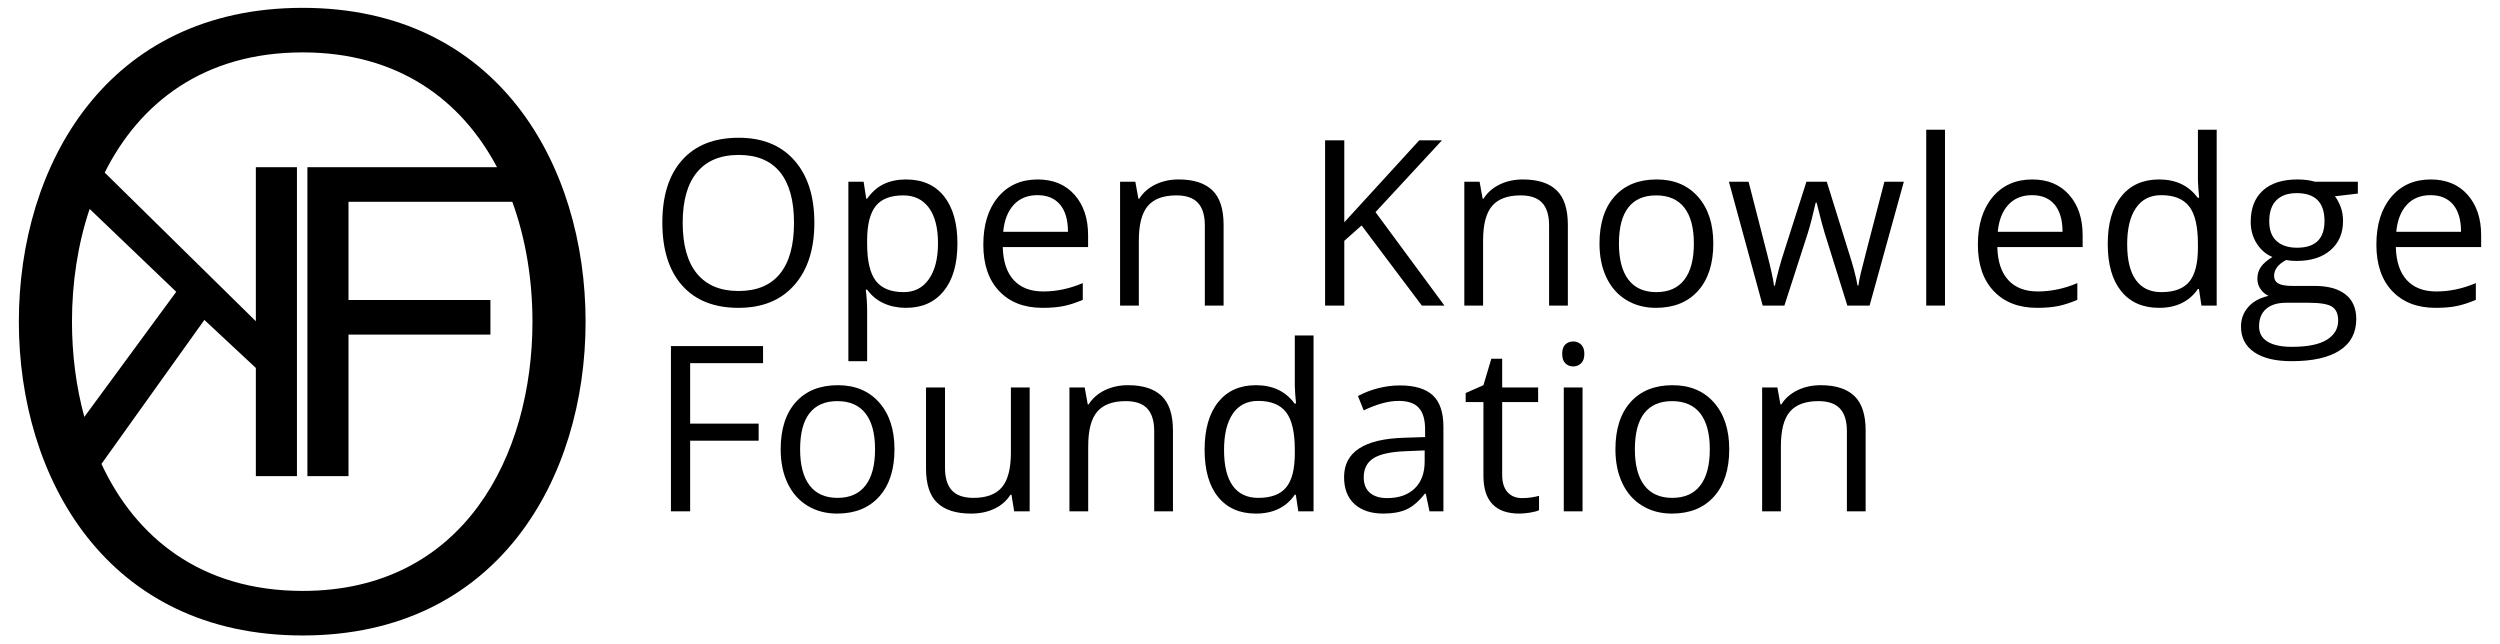
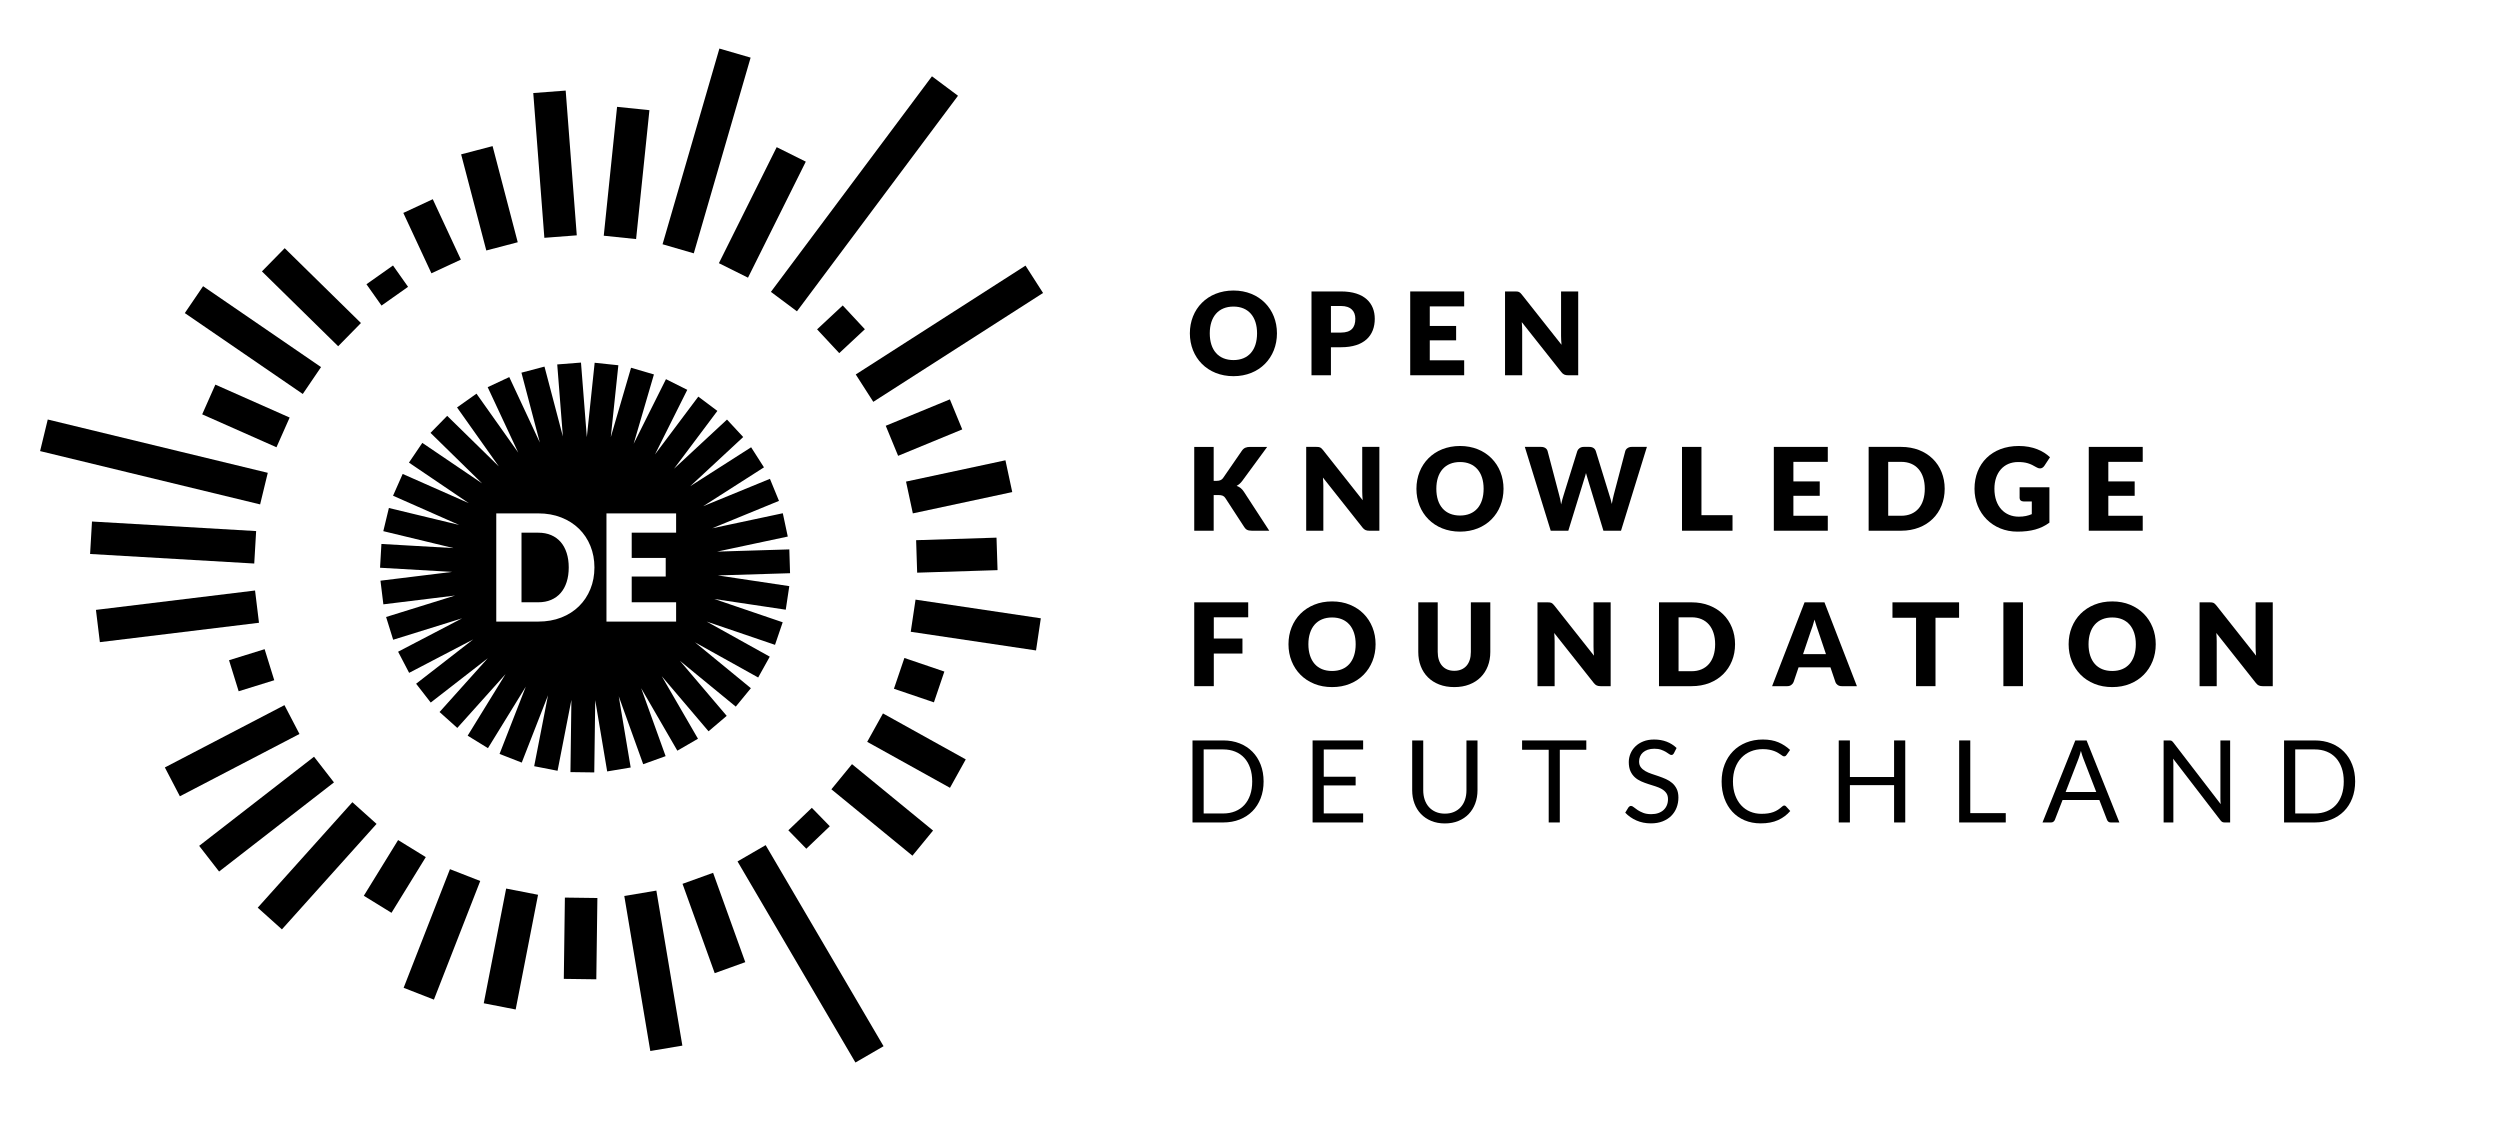
- <svg xmlns="http://www.w3.org/2000/svg" version="1.1" id="Layer_1" x="0px" y="0px" width="796.656px" height="205px" viewBox="0 0 796.656 205" enable-background="new 0 0 796.656 205" xml:space="preserve">
+ <svg xmlns="http://www.w3.org/2000/svg" version="1.1" id="Layer_1" x="0px" y="0px" width="1616.012px" height="732px" viewBox="0 0 1616.012 732" enable-background="new 0 0 1616.012 732" xml:space="preserve">
  <g>
-     <path d="M217.548,70.979c0,7.131,1.518,12.539,4.555,16.225s7.449,5.527,13.235,5.527c5.835,0,10.24-1.836,13.217-5.51   c2.977-3.673,4.466-9.087,4.466-16.242c0-7.082-1.483-12.455-4.448-16.117c-2.965-3.66-7.353-5.491-13.162-5.491   c-5.835,0-10.271,1.843-13.309,5.528S217.548,63.944,217.548,70.979L217.548,70.979z M259.504,70.979   c0,8.428-2.131,15.054-6.393,19.88c-4.261,4.827-10.186,7.239-17.773,7.239c-7.756,0-13.739-2.371-17.952-7.113   c-4.215-4.741-6.322-11.435-6.322-20.078c0-8.571,2.112-15.217,6.338-19.934c4.227-4.718,10.229-7.077,18.009-7.077   c7.562,0,13.469,2.4,17.718,7.203C257.38,55.901,259.504,62.527,259.504,70.979L259.504,70.979z" />
-     <path d="M287.848,62.263c-4.034,0-6.952,1.116-8.751,3.35c-1.802,2.232-2.726,5.786-2.774,10.66v1.333   c0,5.546,0.925,9.515,2.774,11.902c1.848,2.39,4.813,3.583,8.895,3.583c3.409,0,6.081-1.38,8.014-4.142   c1.933-2.76,2.899-6.565,2.899-11.416c0-4.922-0.966-8.698-2.899-11.326C294.072,63.578,291.353,62.263,287.848,62.263   L287.848,62.263z M288.713,98.098c-2.57,0-4.917-0.475-7.041-1.422c-2.126-0.949-3.909-2.407-5.35-4.376h-0.432   c0.289,2.304,0.432,4.49,0.432,6.555v16.241h-5.978v-57.19h4.861l0.828,5.402h0.288c1.537-2.161,3.326-3.721,5.367-4.682   c2.04-0.96,4.382-1.44,7.023-1.44c5.234,0,9.273,1.788,12.117,5.365c2.846,3.578,4.268,8.596,4.268,15.055   c0,6.482-1.445,11.519-4.339,15.108C297.866,96.303,293.85,98.098,288.713,98.098L288.713,98.098z" />
-     <path d="M330.597,62.19c-3.168,0-5.696,1.033-7.58,3.099c-1.886,2.064-2.996,4.921-3.332,8.571h20.637   c0-3.77-0.841-6.657-2.521-8.662C336.121,63.193,333.72,62.19,330.597,62.19L330.597,62.19z M332.219,98.098   c-5.835,0-10.438-1.776-13.811-5.33c-3.374-3.554-5.061-8.487-5.061-14.802c0-6.363,1.567-11.417,4.7-15.163   c3.134-3.744,7.341-5.617,12.624-5.617c4.946,0,8.859,1.626,11.741,4.88c2.88,3.253,4.322,7.544,4.322,12.875v3.781h-27.192   c0.121,4.634,1.291,8.152,3.512,10.553s5.349,3.602,9.382,3.602c4.25,0,8.451-0.889,12.605-2.665v5.329   c-2.113,0.913-4.112,1.567-5.997,1.964C337.159,97.899,334.884,98.098,332.219,98.098L332.219,98.098z" />
-     <path d="M383.935,97.377V71.843c0-3.217-0.732-5.618-2.198-7.203c-1.464-1.584-3.757-2.377-6.878-2.377   c-4.13,0-7.155,1.116-9.076,3.35c-1.92,2.232-2.88,5.919-2.88,11.057v20.708h-5.978V57.905h4.861l0.972,5.402h0.289   c1.226-1.945,2.94-3.452,5.15-4.52c2.208-1.068,4.669-1.603,7.383-1.603c4.754,0,8.33,1.146,10.731,3.438   c2.401,2.293,3.603,5.961,3.603,11.003v25.75H383.935L383.935,97.377z" />
-     <polygon points="460.286,97.377 453.083,97.377 433.888,71.843 428.377,76.74 428.377,97.377 422.255,97.377 422.255,44.724    428.377,44.724 428.377,70.835 452.255,44.724 459.494,44.724 438.319,67.593 460.286,97.377  " />
-     <path d="M493.636,97.377V71.843c0-3.217-0.732-5.618-2.198-7.203c-1.464-1.584-3.757-2.377-6.877-2.377   c-4.131,0-7.156,1.116-9.076,3.35c-1.922,2.232-2.881,5.919-2.881,11.057v20.708h-5.979V57.905h4.863l0.972,5.402h0.289   c1.226-1.945,2.94-3.452,5.15-4.52c2.208-1.068,4.67-1.603,7.384-1.603c4.753,0,8.329,1.146,10.73,3.438   c2.401,2.293,3.603,5.961,3.603,11.003v25.75H493.636L493.636,97.377z" />
-     <path d="M515.893,77.605c0,5.041,1.008,8.884,3.027,11.524c2.016,2.642,4.981,3.961,8.895,3.961c3.913,0,6.884-1.313,8.914-3.943   c2.029-2.629,3.043-6.477,3.043-11.542c0-5.019-1.015-8.829-3.043-11.435c-2.029-2.605-5.024-3.908-8.986-3.908   c-3.915,0-6.866,1.284-8.859,3.854C516.89,68.687,515.893,72.516,515.893,77.605L515.893,77.605z M545.964,77.605   c0,6.435-1.619,11.458-4.861,15.071c-3.241,3.614-7.719,5.421-13.433,5.421c-3.531,0-6.661-0.828-9.399-2.485   c-2.738-1.656-4.853-4.033-6.34-7.131c-1.488-3.097-2.232-6.722-2.232-10.876c0-6.435,1.609-11.447,4.827-15.036   c3.217-3.59,7.682-5.384,13.396-5.384c5.522,0,9.909,1.836,13.164,5.51C544.339,66.369,545.964,71.339,545.964,77.605   L545.964,77.605z" />
-     <path d="M588.68,97.377l-7.24-23.157c-0.454-1.416-1.308-4.634-2.557-9.652h-0.286c-0.961,4.202-1.803,7.443-2.522,9.725   l-7.454,23.085h-6.916l-10.769-39.472h6.266c2.547,9.916,4.483,17.468,5.819,22.653c1.331,5.187,2.093,8.68,2.283,10.48h0.29   c0.263-1.369,0.69-3.139,1.277-5.312c0.59-2.173,1.101-3.895,1.533-5.168l7.238-22.653h6.483l7.058,22.653   c1.346,4.129,2.257,7.599,2.736,10.408h0.289c0.095-0.864,0.354-2.196,0.773-3.998c0.42-1.801,2.923-11.489,7.51-29.063h6.193   l-10.913,39.472H588.68L588.68,97.377z" />
-     <polygon points="619.795,97.377 613.817,97.377 613.817,41.339 619.795,41.339 619.795,97.377  " />
-     <path d="M647.527,62.19c-3.168,0-5.696,1.033-7.582,3.099c-1.885,2.064-2.994,4.921-3.331,8.571h20.637   c0-3.77-0.839-6.657-2.521-8.662C653.049,63.193,650.647,62.19,647.527,62.19L647.527,62.19z M649.148,98.098   c-5.834,0-10.439-1.776-13.812-5.33c-3.374-3.554-5.062-8.487-5.062-14.802c0-6.363,1.566-11.417,4.7-15.163   c3.134-3.744,7.341-5.617,12.624-5.617c4.946,0,8.859,1.626,11.74,4.88c2.881,3.253,4.321,7.544,4.321,12.875v3.781h-27.19   c0.12,4.634,1.289,8.152,3.511,10.553c2.22,2.4,5.35,3.602,9.384,3.602c4.248,0,8.45-0.889,12.603-2.665v5.329   c-2.11,0.913-4.109,1.567-5.995,1.964C654.087,97.899,651.812,98.098,649.148,98.098L649.148,98.098z" />
-     <path d="M688.763,93.091c4.083,0,7.043-1.109,8.878-3.33c1.837-2.221,2.755-5.804,2.755-10.75V77.75   c0-5.595-0.93-9.586-2.791-11.976c-1.86-2.39-4.831-3.584-8.913-3.584c-3.504,0-6.189,1.363-8.051,4.089   c-1.859,2.725-2.791,6.572-2.791,11.542c0,5.042,0.925,8.848,2.775,11.417C682.474,91.808,685.188,93.091,688.763,93.091   L688.763,93.091z M700.721,92.083h-0.325c-2.76,4.01-6.892,6.015-12.387,6.015c-5.165,0-9.179-1.765-12.049-5.294   c-2.868-3.529-4.304-8.547-4.304-15.054c0-6.508,1.44-11.562,4.321-15.162c2.883-3.603,6.893-5.402,12.031-5.402   c5.354,0,9.457,1.944,12.316,5.833h0.468l-0.252-2.845l-0.146-2.773V41.339h5.98v56.038h-4.862L700.721,92.083L700.721,92.083z" />
-     <path d="M723.122,70.546c0,2.762,0.779,4.851,2.34,6.268s3.733,2.124,6.519,2.124c5.834,0,8.752-2.832,8.752-8.5   c0-5.93-2.952-8.895-8.859-8.895c-2.811,0-4.971,0.756-6.481,2.269C723.878,65.324,723.122,67.569,723.122,70.546L723.122,70.546z    M719.88,104.004c0,2.136,0.901,3.757,2.701,4.862c1.8,1.103,4.382,1.655,7.742,1.655c5.019,0,8.735-0.751,11.147-2.251   c2.414-1.501,3.619-3.534,3.619-6.103c0-2.138-0.661-3.621-1.98-4.449c-1.32-0.828-3.806-1.242-7.455-1.242h-7.166   c-2.714,0-4.827,0.648-6.34,1.945C720.637,99.719,719.88,101.579,719.88,104.004L719.88,104.004z M751.357,57.905v3.781   l-7.312,0.864c0.675,0.841,1.274,1.939,1.803,3.296s0.791,2.887,0.791,4.591c0,3.866-1.319,6.952-3.961,9.256   c-2.642,2.306-6.266,3.458-10.876,3.458c-1.178,0-2.281-0.096-3.313-0.288c-2.547,1.346-3.818,3.037-3.818,5.078   c0,1.081,0.443,1.879,1.334,2.396c0.886,0.517,2.412,0.774,4.573,0.774h6.986c4.273,0,7.557,0.899,9.851,2.701   c2.292,1.8,3.439,4.417,3.439,7.852c0,4.367-1.753,7.699-5.259,9.992s-8.619,3.439-15.343,3.439c-5.162,0-9.142-0.961-11.938-2.881   c-2.796-1.922-4.195-4.635-4.195-8.139c0-2.401,0.768-4.479,2.305-6.23c1.536-1.753,3.697-2.941,6.483-3.565   c-1.011-0.456-1.854-1.165-2.541-2.125c-0.683-0.961-1.024-2.076-1.024-3.35c0-1.44,0.382-2.701,1.151-3.781   c0.769-1.08,1.982-2.125,3.639-3.134c-2.042-0.84-3.705-2.269-4.989-4.285c-1.284-2.018-1.927-4.321-1.927-6.915   c0-4.321,1.298-7.653,3.89-9.994c2.594-2.341,6.267-3.511,11.021-3.511c2.065,0,3.926,0.239,5.583,0.72H751.357L751.357,57.905z" />
-     <path d="M774.514,62.19c-3.167,0-5.695,1.033-7.581,3.099c-1.884,2.064-2.994,4.921-3.33,8.571h20.638   c0-3.77-0.842-6.657-2.521-8.662C780.037,63.193,777.636,62.19,774.514,62.19L774.514,62.19z M776.137,98.098   c-5.834,0-10.439-1.776-13.812-5.33s-5.062-8.487-5.062-14.802c0-6.363,1.567-11.417,4.7-15.163   c3.134-3.744,7.342-5.617,12.625-5.617c4.945,0,8.858,1.626,11.741,4.88c2.88,3.253,4.32,7.544,4.32,12.875v3.781h-27.19   c0.12,4.634,1.29,8.152,3.511,10.553c2.22,2.4,5.351,3.602,9.384,3.602c4.248,0,8.449-0.889,12.603-2.665v5.329   c-2.11,0.913-4.11,1.567-5.996,1.964C781.075,97.899,778.801,98.098,776.137,98.098L776.137,98.098z" />
-     <polygon points="219.924,162.938 213.802,162.938 213.802,110.285 243.155,110.285 243.155,115.724 219.924,115.724    219.924,134.991 241.75,134.991 241.75,140.43 219.924,140.43 219.924,162.938  " />
-     <path d="M254.966,143.167c0,5.042,1.009,8.884,3.026,11.526c2.016,2.64,4.981,3.96,8.896,3.96c3.912,0,6.884-1.314,8.913-3.944   c2.029-2.627,3.045-6.477,3.045-11.542c0-5.019-1.016-8.829-3.045-11.435c-2.028-2.605-5.023-3.907-8.985-3.907   c-3.914,0-6.867,1.284-8.86,3.854C255.962,134.248,254.966,138.077,254.966,143.167L254.966,143.167z M285.038,143.167   c0,6.436-1.621,11.459-4.861,15.071c-3.242,3.614-7.72,5.422-13.434,5.422c-3.529,0-6.662-0.828-9.399-2.486   c-2.738-1.656-4.851-4.033-6.339-7.131c-1.489-3.097-2.232-6.722-2.232-10.876c0-6.435,1.609-11.446,4.826-15.036   s7.683-5.383,13.398-5.383c5.521,0,9.909,1.835,13.163,5.509C283.412,131.932,285.038,136.9,285.038,143.167L285.038,143.167z" />
-     <path d="M301.137,123.467v25.606c0,3.218,0.732,5.62,2.198,7.203c1.464,1.585,3.757,2.377,6.878,2.377   c4.129,0,7.15-1.128,9.059-3.385c1.908-2.258,2.863-5.943,2.863-11.058v-20.744h5.979v39.472h-4.934l-0.865-5.294h-0.323   c-1.226,1.944-2.924,3.434-5.097,4.466c-2.173,1.032-4.652,1.55-7.437,1.55c-4.802,0-8.397-1.142-10.787-3.422   s-3.584-5.931-3.584-10.948v-25.823H301.137L301.137,123.467z" />
-     <path d="M367.802,162.938v-25.534c0-3.217-0.733-5.617-2.198-7.203c-1.465-1.584-3.758-2.376-6.878-2.376   c-4.13,0-7.155,1.115-9.076,3.349c-1.921,2.232-2.881,5.919-2.881,11.057v20.708h-5.979v-39.472h4.862l0.973,5.402h0.288   c1.224-1.944,2.94-3.452,5.149-4.52c2.208-1.068,4.67-1.602,7.384-1.602c4.752,0,8.33,1.146,10.731,3.438   c2.401,2.292,3.602,5.961,3.602,11.002v25.75H367.802L367.802,162.938z" />
-     <path d="M400.97,158.653c4.081,0,7.041-1.11,8.877-3.331c1.839-2.221,2.757-5.804,2.757-10.75v-1.261   c0-5.595-0.931-9.586-2.791-11.976c-1.861-2.389-4.833-3.583-8.916-3.583c-3.505,0-6.189,1.362-8.049,4.089   c-1.861,2.724-2.791,6.572-2.791,11.541c0,5.043,0.924,8.848,2.773,11.417C394.679,157.369,397.392,158.653,400.97,158.653   L400.97,158.653z M412.927,157.645h-0.323c-2.763,4.011-6.893,6.016-12.391,6.016c-5.162,0-9.177-1.766-12.046-5.295   c-2.87-3.529-4.304-8.546-4.304-15.054c0-6.506,1.44-11.562,4.321-15.162c2.882-3.603,6.891-5.401,12.028-5.401   c5.354,0,9.46,1.943,12.318,5.834H413l-0.254-2.847l-0.142-2.772V106.9h5.977v56.038h-4.861L412.927,157.645L412.927,157.645z" />
-     <path d="M442.028,158.725c3.72,0,6.645-1.02,8.768-3.061c2.125-2.04,3.189-4.898,3.189-8.571v-3.565l-5.98,0.252   c-4.753,0.168-8.181,0.907-10.281,2.215c-2.102,1.309-3.152,3.345-3.152,6.104c0,2.162,0.655,3.806,1.963,4.935   C437.844,158.161,439.674,158.725,442.028,158.725L442.028,158.725z M455.532,162.938l-1.188-5.618h-0.289   c-1.969,2.474-3.931,4.147-5.887,5.023c-1.959,0.877-4.401,1.316-7.33,1.316c-3.913,0-6.982-1.009-9.202-3.026   c-2.222-2.017-3.331-4.885-3.331-8.607c0-7.971,6.373-12.148,19.123-12.533l6.699-0.216v-2.448c0-3.099-0.665-5.385-2-6.861   c-1.333-1.476-3.463-2.215-6.393-2.215c-3.291,0-7.011,1.008-11.165,3.024l-1.837-4.573c1.944-1.056,4.076-1.886,6.394-2.485   c2.315-0.6,4.64-0.9,6.967-0.9c4.707,0,8.196,1.045,10.465,3.134s3.403,5.438,3.403,10.047v26.939H455.532L455.532,162.938z" />
-     <path d="M485.029,158.725c1.056,0,2.077-0.077,3.061-0.233c0.984-0.155,1.766-0.317,2.34-0.486v4.574   c-0.649,0.312-1.602,0.57-2.862,0.775c-1.261,0.202-2.396,0.306-3.405,0.306c-7.633,0-11.45-4.022-11.45-12.066v-23.481h-5.655   v-2.881l5.655-2.483l2.52-8.429h3.457v9.147h11.453v4.646h-11.453v23.23c0,2.376,0.563,4.202,1.693,5.474   C481.511,158.091,483.061,158.725,485.029,158.725L485.029,158.725z" />
-     <path d="M504.298,162.938h-5.98v-39.472h5.98V162.938L504.298,162.938z M497.814,112.771c0-1.368,0.336-2.371,1.008-3.008   c0.672-0.635,1.514-0.954,2.521-0.954c0.961,0,1.789,0.325,2.485,0.973c0.696,0.649,1.044,1.646,1.044,2.989   c0,1.345-0.349,2.348-1.044,3.008c-0.696,0.661-1.524,0.99-2.485,0.99c-1.008,0-1.849-0.329-2.521-0.99   C498.15,115.118,497.814,114.115,497.814,112.771L497.814,112.771z" />
-     <path d="M520.972,143.167c0,5.042,1.01,8.884,3.024,11.526c2.019,2.64,4.983,3.96,8.898,3.96c3.913,0,6.883-1.314,8.912-3.944   c2.028-2.627,3.044-6.477,3.044-11.542c0-5.019-1.016-8.829-3.044-11.435c-2.029-2.605-5.025-3.907-8.987-3.907   c-3.913,0-6.867,1.284-8.858,3.854C521.969,134.248,520.972,138.077,520.972,143.167L520.972,143.167z M551.045,143.167   c0,6.436-1.623,11.459-4.863,15.071c-3.242,3.614-7.719,5.422-13.434,5.422c-3.529,0-6.663-0.828-9.401-2.486   c-2.736-1.656-4.848-4.033-6.337-7.131c-1.487-3.097-2.233-6.722-2.233-10.876c0-6.435,1.608-11.446,4.825-15.036   c3.217-3.59,7.684-5.383,13.399-5.383c5.521,0,9.91,1.835,13.164,5.509C549.416,131.932,551.045,136.9,551.045,143.167   L551.045,143.167z" />
-     <path d="M588.534,162.938v-25.534c0-3.217-0.731-5.617-2.196-7.203c-1.465-1.584-3.758-2.376-6.879-2.376   c-4.129,0-7.155,1.115-9.077,3.349c-1.919,2.232-2.88,5.919-2.88,11.057v20.708h-5.978v-39.472h4.86l0.975,5.402h0.287   c1.224-1.944,2.94-3.452,5.148-4.52c2.21-1.068,4.671-1.602,7.384-1.602c4.753,0,8.332,1.146,10.733,3.438   c2.401,2.292,3.6,5.961,3.6,11.002v25.75H588.534L588.534,162.938z" />
-     <path d="M96.442,188.303c-32.53,0-53.24-17.133-64.117-40.466l32.798-45.889l16.406,15.304v34.468h13.098v-98.44H81.529v49.083   L33.366,54.998C44.5,32.776,64.925,16.696,96.442,16.696c30.536,0,50.645,15.256,61.935,36.583H97.958v98.44h13.097v-45.085h45.223   V95.605h-45.223V64.31h51.565l0.635,0.001c4.352,11.937,6.42,25.087,6.42,38.188C169.676,145.128,147.816,188.303,96.442,188.303   L96.442,188.303z M22.935,102.499c0-12.275,1.816-24.594,5.631-35.914l27.593,26.401l-29.288,39.861   C24.213,123.107,22.935,112.788,22.935,102.499L22.935,102.499z M96.442,2.499c-62.472,0-90.436,50.225-90.436,100   c0,49.773,27.964,100.001,90.436,100.001c62.284,0,90.163-50.228,90.163-100.001C186.604,52.724,158.726,2.499,96.442,2.499   L96.442,2.499z" />
+     <path d="M797.322,243.165c-16.883,0-28.188-12.048-28.188-27.703c0-15.655,11.306-27.666,28.188-27.666   c16.844,0,28.11,12.085,28.11,27.666C825.434,231.117,814.166,243.165,797.322,243.165z M797.322,198.17   c-9.67,0-15.322,6.544-15.322,17.291c0,10.858,5.652,17.291,15.322,17.291c9.594,0,15.246-6.433,15.246-17.291   C812.568,204.714,806.916,198.17,797.322,198.17z" />
+     <path d="M860.322,224.46v18.109h-12.568v-54.18h19.113c15.246,0,21.791,7.697,21.791,17.7c0,10.821-6.805,18.37-21.791,18.37   L860.322,224.46L860.322,224.46z M860.322,214.978h6.545c6.545,0,9.223-3.272,9.223-8.888c0-4.945-2.899-8.292-9.223-8.292h-6.545   V214.978z" />
+     <path d="M946.451,188.39v9.668h-22.238v12.643h17.031v9.297h-17.031v12.903h22.238v9.668H911.57v-54.18L946.451,188.39   L946.451,188.39z" />
+     <path d="M983.643,190.324l25.732,32.538c-0.185-2.083-0.297-4.054-0.297-5.802v-28.67h11.082v54.18h-6.545   c-1.935,0-3.162-0.483-4.39-2.082L983.68,208.21c0.148,1.896,0.263,3.719,0.263,5.317v29.042H972.86v-54.18h6.619   C981.635,188.39,982.268,188.651,983.643,190.324z" />
+   </g>
+   <g>
+     <path d="M784.529,310.818h2.008c1.859,0,3.199-0.595,4.016-1.747l12.197-17.701c1.34-1.934,2.938-2.491,5.43-2.491h10.933   l-16.062,21.902c-1.153,1.6-2.381,2.566-3.682,3.272c1.896,0.707,3.42,1.822,4.723,3.867l16.361,25.138h-11.23   c-2.862,0-3.903-0.818-4.907-2.306L792.041,321.9c-0.893-1.376-2.119-1.896-4.463-1.896h-3.049v23.055h-12.568v-54.18h12.568   V310.818z" />
+     <path d="M855.115,290.812l25.731,32.538c-0.186-2.083-0.297-4.054-0.297-5.802v-28.67h11.082v54.18h-6.545   c-1.934,0-3.162-0.483-4.389-2.082l-25.547-32.277c0.147,1.897,0.262,3.719,0.262,5.317v29.042h-11.082v-54.18h6.619   C853.107,288.878,853.74,289.139,855.115,290.812z" />
+     <path d="M943.775,343.653c-16.884,0-28.188-12.048-28.188-27.703c0-15.655,11.305-27.666,28.188-27.666   c16.846,0,28.112,12.085,28.112,27.666C971.889,331.605,960.621,343.653,943.775,343.653z M943.775,298.659   c-9.668,0-15.32,6.544-15.32,17.291c0,10.858,5.652,17.291,15.32,17.291c9.594,0,15.246-6.433,15.246-17.291   C959.021,305.203,953.369,298.659,943.775,298.659z" />
+     <path d="M985.654,288.878h10.56c2.193,0,3.719,1.078,4.164,2.715l7.438,28.261c0.481,1.822,1.041,3.942,1.301,6.21   c0.483-2.343,1.115-4.388,1.674-6.21l8.775-28.261c0.446-1.376,2.008-2.715,4.092-2.715h3.717c2.195,0,3.607,1.041,4.166,2.715   l8.701,28.261c0.559,1.748,1.188,3.682,1.637,5.913c0.408-2.194,0.818-4.165,1.264-5.913l7.438-28.261   c0.408-1.45,2.008-2.715,4.09-2.715h9.894l-16.734,54.18h-11.379l-10.189-33.579c-0.334-1.041-0.742-2.305-1.078-3.681   c-0.334,1.376-0.744,2.64-1.078,3.681l-10.338,33.579h-11.379L985.654,288.878z" />
+     <path d="M1099.826,333.018h20.08v10.04h-32.65v-54.18h12.57V333.018L1099.826,333.018z" />
+     <path d="M1181.492,288.878v9.668h-22.236v12.644h17.031v9.297h-17.031v12.903h22.236v9.668h-34.881v-54.18H1181.492   L1181.492,288.878z" />
+     <path d="M1228.947,343.058H1207.9v-54.18h21.047c16.846,0,28.113,11.49,28.113,27.071   C1257.061,331.605,1245.793,343.058,1228.947,343.058z M1228.947,298.546h-8.404v34.844h8.404c9.594,0,15.246-6.619,15.246-17.44   C1244.193,305.203,1238.541,298.546,1228.947,298.546z" />
+     <path d="M1313.367,332.349v-8.219h-5.355c-1.598,0-2.526-0.93-2.526-2.23v-6.917h19.262v22.869   c-5.541,4.054-11.898,5.801-20.75,5.801c-15.84,0-27.666-11.825-27.666-27.703c0-16.176,11.156-27.666,28.633-27.666   c9.074,0,15.806,3.123,20.154,7.288l-3.644,5.541c-0.707,1.041-1.674,1.673-2.825,1.673c-0.744,0-1.525-0.26-2.308-0.743   c-3.979-2.38-6.768-3.384-11.824-3.384c-9.37,0-15.319,6.916-15.319,17.291c0,11.453,6.692,18.035,15.766,18.035   C1308.422,333.985,1310.988,333.353,1313.367,332.349z" />
+     <path d="M1385.068,288.878v9.668h-22.236v12.644h17.031v9.297h-17.031v12.903h22.236v9.668h-34.881v-54.18H1385.068   L1385.068,288.878z" />
+   </g>
+   <path d="M806.846,389.355v9.67h-22.239v13.724h18.521v9.706h-18.521v21.087h-12.646v-54.187H806.846L806.846,389.355z" />
+   <path d="M889.184,416.432c0,3.916-0.676,7.562-2.026,10.934c-1.353,3.372-3.254,6.304-5.707,8.796  c-2.455,2.491-5.412,4.442-8.871,5.856c-3.459,1.413-7.295,2.119-11.51,2.119s-8.06-0.706-11.529-2.119  c-3.471-1.414-6.44-3.365-8.906-5.856c-2.469-2.492-4.377-5.424-5.728-8.796c-1.353-3.371-2.025-7.018-2.025-10.934  c0-3.918,0.674-7.562,2.025-10.936c1.352-3.371,3.26-6.297,5.728-8.775c2.468-2.479,5.437-4.427,8.906-5.84  c3.471-1.413,7.314-2.119,11.529-2.119s8.051,0.713,11.51,2.139s6.416,3.379,8.871,5.856c2.453,2.479,4.355,5.405,5.707,8.776  C888.508,408.906,889.184,412.538,889.184,416.432z M876.316,416.432c0-2.679-0.349-5.09-1.041-7.233  c-0.695-2.146-1.693-3.962-2.994-5.448c-1.304-1.488-2.896-2.628-4.779-3.422c-1.885-0.793-4.029-1.189-6.434-1.189  c-2.431,0-4.595,0.397-6.49,1.189c-1.896,0.794-3.496,1.934-4.797,3.422c-1.304,1.486-2.302,3.305-2.994,5.448  c-0.695,2.145-1.041,4.556-1.041,7.233c0,2.701,0.346,5.125,1.041,7.271c0.692,2.145,1.69,3.961,2.994,5.448  c1.301,1.486,2.899,2.622,4.797,3.402c1.896,0.78,4.061,1.171,6.49,1.171c2.403,0,4.549-0.391,6.434-1.171s3.476-1.916,4.779-3.402  c1.301-1.487,2.299-3.305,2.994-5.448C875.969,421.557,876.316,419.133,876.316,416.432z" />
+   <path d="M940.059,433.612c1.686,0,3.193-0.279,4.52-0.837c1.326-0.559,2.447-1.357,3.365-2.398c0.918-1.042,1.616-2.312,2.102-3.812  c0.482-1.5,0.725-3.204,0.725-5.113v-32.097h12.57v32.097c0,3.322-0.539,6.372-1.617,9.147c-1.078,2.777-2.623,5.17-4.631,7.179  s-4.451,3.569-7.326,4.687c-2.877,1.115-6.11,1.673-9.707,1.673c-3.618,0-6.866-0.558-9.743-1.673  c-2.875-1.116-5.316-2.678-7.326-4.687c-2.008-2.009-3.545-4.4-4.611-7.179c-1.067-2.775-1.6-5.825-1.6-9.147v-32.097h12.569v32.06  c0,1.909,0.242,3.613,0.728,5.113c0.481,1.501,1.184,2.776,2.102,3.831c0.916,1.054,2.039,1.858,3.365,2.417  C936.867,433.333,938.373,433.612,940.059,433.612z" />
+   <path d="M1001.832,389.432c0.373,0.049,0.707,0.143,1.004,0.277c0.299,0.137,0.582,0.329,0.856,0.577  c0.272,0.248,0.582,0.582,0.93,1.004l25.736,32.541c-0.101-1.041-0.175-2.051-0.224-3.031c-0.051-0.979-0.076-1.901-0.076-2.771  v-28.674h11.084v54.186h-6.545c-0.969,0-1.785-0.148-2.455-0.446s-1.313-0.843-1.934-1.637l-25.551-32.28  c0.074,0.942,0.137,1.865,0.186,2.77c0.051,0.906,0.076,1.755,0.076,2.548v29.046h-11.084v-54.186h6.621  C1001.002,389.355,1001.461,389.381,1001.832,389.432z" />
+   <path d="M1121.547,416.432c0,3.916-0.676,7.529-2.027,10.841c-1.352,3.31-3.254,6.174-5.709,8.591  c-2.452,2.417-5.409,4.302-8.868,5.651c-3.459,1.354-7.296,2.027-11.511,2.027h-21.051v-54.187h21.051  c4.215,0,8.052,0.684,11.511,2.047s6.416,3.248,8.868,5.652c2.455,2.404,4.357,5.262,5.709,8.572  C1120.871,408.936,1121.547,412.538,1121.547,416.432z M1108.68,416.432c0-2.679-0.348-5.097-1.043-7.252  c-0.692-2.158-1.69-3.986-2.991-5.486c-1.304-1.5-2.896-2.652-4.779-3.459c-1.885-0.805-4.029-1.209-6.435-1.209h-8.405v34.848  h8.405c2.404,0,4.55-0.402,6.435-1.208c1.883-0.806,3.477-1.958,4.779-3.459c1.301-1.5,2.299-3.328,2.991-5.485  C1108.332,421.562,1108.68,419.133,1108.68,416.432z" />
+   <path d="M1200.314,443.542h-9.744c-1.09,0-1.988-0.254-2.695-0.763c-0.707-0.508-1.197-1.158-1.469-1.952l-3.199-9.446h-20.604  l-3.197,9.446c-0.248,0.694-0.732,1.32-1.451,1.878s-1.6,0.837-2.641,0.837h-9.818l20.977-54.187h12.867L1200.314,443.542z   M1165.506,422.827h14.801l-4.983-14.839c-0.322-0.942-0.699-2.053-1.134-3.328c-0.436-1.277-0.86-2.659-1.282-4.146  c-0.396,1.512-0.808,2.913-1.229,4.202s-0.815,2.405-1.188,3.347L1165.506,422.827z" />
+   <path d="M1266.363,389.355v9.968h-15.246v44.219h-12.57v-44.219h-15.248v-9.968H1266.363z" />
+   <path d="M1307.646,443.542H1295v-54.187h12.646V443.542z" />
+   <path d="M1393.48,416.432c0,3.916-0.677,7.562-2.027,10.934c-1.353,3.372-3.254,6.304-5.709,8.796  c-2.455,2.491-5.41,4.442-8.869,5.856c-3.459,1.413-7.297,2.119-11.512,2.119s-8.058-0.706-11.527-2.119  c-3.473-1.414-6.441-3.365-8.908-5.856c-2.467-2.492-4.375-5.424-5.727-8.796c-1.353-3.371-2.027-7.018-2.027-10.934  c0-3.918,0.676-7.562,2.027-10.936c1.352-3.371,3.26-6.297,5.727-8.775c2.468-2.479,5.437-4.427,8.908-5.84  c3.471-1.413,7.312-2.119,11.527-2.119s8.053,0.713,11.512,2.139s6.414,3.379,8.869,5.856c2.455,2.479,4.357,5.405,5.709,8.776  C1392.805,408.906,1393.48,412.538,1393.48,416.432z M1380.611,416.432c0-2.679-0.349-5.09-1.041-7.233  c-0.693-2.146-1.691-3.962-2.994-5.448c-1.301-1.488-2.896-2.628-4.777-3.422c-1.885-0.793-4.029-1.189-6.436-1.189  c-2.431,0-4.593,0.397-6.488,1.189c-1.896,0.794-3.496,1.934-4.799,3.422c-1.301,1.486-2.299,3.305-2.992,5.448  c-0.695,2.145-1.043,4.556-1.043,7.233c0,2.701,0.348,5.125,1.043,7.271c0.693,2.145,1.691,3.961,2.992,5.448  c1.303,1.486,2.901,2.622,4.799,3.402c1.896,0.78,4.059,1.171,6.488,1.171c2.405,0,4.551-0.391,6.436-1.171  c1.883-0.78,3.478-1.916,4.777-3.402c1.303-1.487,2.301-3.305,2.994-5.448C1380.264,421.557,1380.611,419.133,1380.611,416.432z" />
+   <path d="M1429.814,389.432c0.37,0.049,0.704,0.143,1.004,0.277c0.297,0.137,0.582,0.329,0.854,0.577  c0.271,0.248,0.582,0.582,0.931,1.004l25.733,32.541c-0.1-1.041-0.174-2.051-0.223-3.031c-0.052-0.979-0.074-1.901-0.074-2.771  v-28.674h11.082v54.186h-6.545c-0.967,0-1.785-0.148-2.455-0.446c-0.668-0.298-1.313-0.843-1.934-1.637l-25.55-32.28  c0.074,0.942,0.136,1.865,0.187,2.77c0.049,0.906,0.074,1.755,0.074,2.548v29.046h-11.082v-54.186h6.619  C1428.982,389.355,1429.441,389.381,1429.814,389.432z" />
+   <rect x="548.28" y="38.295" transform="matrix(-0.8011 -0.5985 0.5985 -0.8011 931.4561 560.063)" width="21.011" height="173.94" />
+   <rect x="482.279" y="95.417" transform="matrix(-0.8951 -0.4459 0.4459 -0.8951 872.6479 479.9468)" width="21.015" height="83.788" />
+   <rect x="446.225" y="31.696" transform="matrix(-0.9603 -0.2789 0.2789 -0.9603 868.1332 318.6415)" width="21.019" height="131.733" />
+   <polygon points="411.174,154.535 390.269,152.372 398.88,69.057 419.792,71.222 " />
+   <polygon points="351.876,153.726 344.705,60.146 365.658,58.544 372.83,152.122 " />
+   <polygon points="314.347,161.911 298.078,99.771 318.407,94.448 334.665,156.589 " />
+   <rect x="257.784" y="142.204" transform="matrix(-0.4219 -0.9066 0.9066 -0.4219 258.7092 470.3715)" width="43.059" height="21.004" />
+   <polygon points="246.613,197.528 236.875,183.734 254.04,171.612 263.771,185.407 " />
+   <polygon points="218.593,223.811 169.313,175.43 184.031,160.431 233.313,208.81 " />
+   <polygon points="195.712,254.668 119.461,202.38 131.27,185.002 207.521,237.29 " />
+   <polygon points="178.712,289.113 130.694,267.831 139.21,248.623 187.231,269.907 " />
+   <polygon points="25.915,291.59 168.145,326.049 173.089,305.627 30.865,271.172 " />
+   <rect x="58.757" y="340.179" transform="matrix(-0.9983 -0.0581 0.0581 -0.9983 203.2386 707.2844)" width="106.289" height="21.018" />
+   <rect x="104.196" y="346.603" transform="matrix(-0.1209 -0.9927 0.9927 -0.1209 -266.9215 560.4273)" width="21.009" height="103.61" />
+   <rect x="152.144" y="421.201" transform="matrix(-0.2964 -0.9551 0.9551 -0.2964 -202.9227 716.9961)" width="21.011" height="24.09" />
+   <rect x="139.561" y="441.689" transform="matrix(-0.462 -0.8869 0.8869 -0.462 -210.9859 842.5552)" width="21.014" height="87.168" />
+   <rect x="161.793" y="479.272" transform="matrix(-0.613 -0.7901 0.7901 -0.613 -137.877 984.9857)" width="21.01" height="93.977" />
+   <rect x="194.501" y="513.831" transform="matrix(-0.7443 -0.6678 0.6678 -0.7443 -16.135 1113.088)" width="21.009" height="91.603" />
+   <rect x="244.686" y="545.393" transform="matrix(-0.8516 -0.5242 0.5242 -0.8516 175.5432 1182.771)" width="21.016" height="42.288" />
+   <polygon points="280.483,646.164 260.911,638.519 290.855,561.831 310.427,569.477 " />
+   <rect x="319.766" y="575.689" transform="matrix(-0.9815 -0.1916 0.1916 -0.9815 536.8724 1278.85)" width="21.012" height="75.553" />
+   <polygon points="385.456,633.026 364.445,632.745 365.143,580.202 386.153,580.477 " />
+   <polygon points="420.361,679.377 403.547,579.165 424.273,575.685 441.084,675.896 " />
+   <rect x="430.786" y="586.112" transform="matrix(-0.3389 -0.9408 0.9408 -0.3389 56.5687 1232.98)" width="61.385" height="21.007" />
+   <polygon points="476.742,556.832 552.953,686.815 571.137,676.273 494.921,546.297 " />
+   <polygon points="521.201,548.626 509.587,536.705 524.771,522.176 536.39,534.095 " />
+   <polygon points="589.805,553.131 537.415,510.203 550.737,493.949 603.128,536.875 " />
+   <polygon points="614.066,509.247 560.56,479.531 570.756,461.161 624.269,490.873 " />
+   <polygon points="603.69,453.999 577.841,445.219 584.599,425.32 610.44,434.098 " />
+   <rect x="589.823" y="393.541" transform="matrix(-0.9891 -0.1474 0.1474 -0.9891 1195.08 896.6478)" width="81.875" height="21.012" />
+   <polygon points="592.856,370.18 592.188,349.177 644.152,347.535 644.822,368.543 " />
+   <rect x="609.485" y="281.844" transform="matrix(-0.2096 -0.9778 0.9778 -0.2096 442.226 986.8811)" width="21.014" height="65.715" />
+   <polygon points="580.549,294.647 572.546,275.221 614,258.147 621.997,277.569 " />
+   <polygon points="564.502,259.746 553.163,242.053 662.887,171.689 674.232,189.381 " />
+   <polygon points="542.484,228.262 528.166,212.89 544.743,197.449 559.054,212.824 " />
+   <g>
+     <path d="M362.427,350.361c-1.681-1.936-3.736-3.424-6.168-4.465c-2.433-1.039-5.201-1.56-8.305-1.56h-10.848v44.977h10.848   c3.103,0,5.872-0.521,8.305-1.561c2.432-1.039,4.487-2.527,6.168-4.464s2.968-4.296,3.863-7.08c0.895-2.784,1.345-5.92,1.345-9.408   c0-3.456-0.449-6.576-1.345-9.359C365.395,354.657,364.106,352.298,362.427,350.361z" />
+     <path d="M510.696,370.529l-0.472-15.396l-46.673,1.427l45.668-9.732l-3.211-15.065l-45.69,9.737l43.215-17.734l-5.849-14.25   l-43.175,17.718l39.321-25.136l-8.297-12.979l-39.358,25.159l34.235-31.78l-10.479-11.289l-34.23,31.776l28.008-37.371   l-12.326-9.236l-28.007,37.371l20.887-41.768l-13.774-6.889l-20.89,41.772l13.101-44.829l-14.785-4.32l-13.1,44.831l4.891-46.444   l-15.318-1.613l-5.062,48.084l-3.774-48.202l-15.354,1.203l3.644,46.543l-11.888-45.143l-14.896,3.922l11.895,45.167   l-19.763-42.318l-13.955,6.518l19.759,42.309L308,254.467l-12.568,8.902l27.005,38.123l-33.374-32.689l-10.777,11.004   l33.353,32.669l-38.648-26.196l-8.643,12.75l38.665,26.206l-42.721-18.884l-6.227,14.088l42.719,18.883l-45.405-10.954   l-3.611,14.973l45.392,10.951l-46.613-2.676l-0.883,15.377l46.635,2.677l-46.363,5.688l1.875,15.287l46.373-5.689l-44.612,13.874   l4.574,14.707l44.587-13.866l-41.396,21.602l7.125,13.655l41.397-21.602l-36.878,28.642l9.447,12.164l36.881-28.645l-31.178,34.767   l11.467,10.283l31.17-34.76l-24.47,39.766l13.117,8.072l24.482-39.785l-16.987,43.512l14.348,5.603l16.987-43.514l-8.95,45.846   l15.117,2.95l8.946-45.825l-0.622,46.688l15.399,0.205l0.623-46.72l7.725,46.082l15.19-2.547l-7.718-46.046l15.809,43.927   l14.492-5.217l-15.814-43.942l23.402,40.415l13.33-7.719l-23.396-40.403l30.23,35.583l11.738-9.973l-30.24-35.595l36.102,29.62   l9.77-11.907l-36.125-29.641l40.836,22.72l7.488-13.459l-40.798-22.698l44.191,15.053l4.968-14.58l-44.216-15.061l46.195,6.928   l2.285-15.232l-46.21-6.931L510.696,370.529z M381.626,380.793c-1.744,4.271-4.199,7.968-7.367,11.088s-6.983,5.553-11.448,7.296   c-4.464,1.745-9.416,2.616-14.855,2.616h-27.168v-69.936h27.168c5.439,0,10.393,0.88,14.855,2.64   c4.465,1.76,8.28,4.192,11.448,7.296s5.623,6.792,7.367,11.064s2.616,8.92,2.616,13.943   C384.242,371.857,383.37,376.521,381.626,380.793z M437.042,344.337h-28.704v16.32h21.984v12h-21.984v16.655h28.704v12.479h-45.024   v-69.936h45.024V344.337z" />
+   </g>
+   <g>
+     <path d="M816.795,505.15c0,3.972-0.629,7.585-1.887,10.842c-1.258,3.256-3.035,6.043-5.328,8.361   c-2.295,2.318-5.045,4.113-8.252,5.384c-3.206,1.271-6.758,1.905-10.655,1.905h-19.832v-53.021h19.832   c3.897,0,7.449,0.636,10.655,1.906c3.207,1.271,5.957,3.07,8.252,5.402c2.293,2.33,4.07,5.124,5.328,8.38   S816.795,501.18,816.795,505.15z M809.432,505.15c0-3.256-0.443-6.166-1.332-8.732c-0.889-2.564-2.146-4.735-3.773-6.512   c-1.629-1.775-3.602-3.132-5.92-4.07c-2.319-0.937-4.896-1.405-7.733-1.405h-12.617v41.403h12.617c2.837,0,5.414-0.469,7.733-1.406   c2.318-0.938,4.291-2.287,5.92-4.052c1.627-1.763,2.885-3.928,3.773-6.493S809.432,508.406,809.432,505.15z" />
+     <path d="M881.137,478.621v5.847H855.68v17.612h20.609v5.623H855.68v18.094h25.457v5.846h-32.672v-53.021H881.137z" />
+     <path d="M933.973,525.944c2.195,0,4.156-0.37,5.883-1.11c1.727-0.739,3.188-1.775,4.385-3.107c1.195-1.332,2.109-2.923,2.738-4.773   c0.629-1.85,0.943-3.885,0.943-6.104v-32.228h7.141v32.228c0,3.059-0.488,5.896-1.461,8.51c-0.975,2.615-2.369,4.878-4.182,6.79   s-4.027,3.41-6.641,4.495c-2.615,1.085-5.551,1.628-8.807,1.628s-6.191-0.543-8.807-1.628s-4.834-2.583-6.66-4.495   c-1.824-1.912-3.225-4.175-4.199-6.79c-0.975-2.614-1.461-5.451-1.461-8.51v-32.228h7.141v32.19c0,2.22,0.314,4.255,0.943,6.104   c0.629,1.851,1.541,3.441,2.738,4.773c1.195,1.332,2.664,2.375,4.402,3.127C929.811,525.568,931.777,525.944,933.973,525.944z" />
+     <path d="M1025.398,478.621v6.031h-17.131v46.99h-7.178v-46.99h-17.205v-6.031H1025.398z" />
+     <path d="M1082.01,486.91c-0.223,0.369-0.457,0.646-0.703,0.832c-0.248,0.186-0.568,0.277-0.963,0.277   c-0.42,0-0.906-0.209-1.461-0.629c-0.555-0.419-1.258-0.882-2.109-1.388c-0.852-0.505-1.875-0.968-3.07-1.388   c-1.197-0.419-2.646-0.629-4.348-0.629c-1.604,0-3.023,0.217-4.256,0.648c-1.234,0.432-2.264,1.017-3.09,1.757   c-0.826,0.739-1.449,1.609-1.867,2.608c-0.42,0.999-0.629,2.078-0.629,3.238c0,1.479,0.363,2.707,1.09,3.681   c0.729,0.975,1.689,1.808,2.887,2.497c1.195,0.691,2.553,1.289,4.07,1.795s3.07,1.03,4.662,1.572   c1.59,0.543,3.145,1.154,4.662,1.832c1.516,0.679,2.873,1.535,4.07,2.571c1.195,1.036,2.158,2.307,2.885,3.812   c0.729,1.504,1.092,3.354,1.092,5.549c0,2.319-0.395,4.496-1.184,6.531s-1.943,3.805-3.459,5.31   c-1.518,1.505-3.381,2.688-5.588,3.552s-4.717,1.295-7.529,1.295c-3.43,0-6.555-0.623-9.379-1.868   c-2.826-1.245-5.236-2.929-7.234-5.051l2.072-3.403c0.197-0.271,0.438-0.5,0.721-0.686c0.283-0.185,0.598-0.277,0.943-0.277   c0.52,0,1.111,0.277,1.777,0.833c0.666,0.555,1.498,1.165,2.498,1.831c0.998,0.666,2.207,1.277,3.625,1.832s3.15,0.832,5.199,0.832   c1.701,0,3.219-0.234,4.551-0.703c1.332-0.468,2.461-1.128,3.385-1.979c0.926-0.852,1.635-1.869,2.127-3.053   c0.494-1.185,0.74-2.504,0.74-3.959c0-1.604-0.363-2.917-1.092-3.941c-0.727-1.023-1.684-1.881-2.867-2.57   c-1.184-0.691-2.533-1.277-4.051-1.758c-1.518-0.481-3.07-0.975-4.662-1.48s-3.145-1.092-4.662-1.758s-2.867-1.529-4.051-2.59   c-1.186-1.061-2.141-2.387-2.867-3.977c-0.729-1.592-1.092-3.559-1.092-5.902c0-1.874,0.363-3.688,1.092-5.439   c0.727-1.75,1.781-3.305,3.162-4.662c1.381-1.355,3.09-2.441,5.125-3.256c2.035-0.813,4.371-1.221,7.012-1.221   c2.959,0,5.66,0.469,8.104,1.406c2.441,0.938,4.574,2.294,6.4,4.07L1082.01,486.91z" />
+     <path d="M1153.344,520.69c0.395,0,0.752,0.161,1.074,0.481l2.811,3.07c-2.17,2.517-4.803,4.478-7.898,5.883   c-3.096,1.406-6.826,2.109-11.193,2.109c-3.822,0-7.289-0.66-10.396-1.979s-5.76-3.169-7.955-5.55s-3.898-5.235-5.105-8.565   c-1.209-3.33-1.812-6.993-1.812-10.989s0.646-7.658,1.941-10.988s3.113-6.191,5.457-8.584s5.15-4.249,8.418-5.568   c3.268-1.32,6.875-1.98,10.822-1.98c3.898,0,7.258,0.605,10.084,1.813c2.822,1.208,5.332,2.849,7.529,4.921l-2.332,3.293   c-0.172,0.246-0.369,0.45-0.592,0.61c-0.223,0.161-0.543,0.241-0.963,0.241c-0.32,0-0.66-0.117-1.016-0.352   c-0.359-0.234-0.785-0.524-1.277-0.87c-0.494-0.345-1.072-0.715-1.738-1.11c-0.666-0.395-1.457-0.764-2.369-1.109   s-1.973-0.635-3.182-0.869s-2.604-0.352-4.182-0.352c-2.836,0-5.432,0.486-7.787,1.461c-2.357,0.975-4.385,2.362-6.088,4.162   c-1.701,1.801-3.027,3.996-3.977,6.586s-1.426,5.489-1.426,8.695c0,3.306,0.477,6.254,1.426,8.844s2.244,4.779,3.885,6.566   c1.641,1.789,3.582,3.152,5.828,4.089c2.244,0.938,4.662,1.406,7.252,1.406c1.578,0,2.996-0.093,4.254-0.277   s2.424-0.476,3.496-0.87c1.074-0.395,2.072-0.894,2.998-1.498c0.924-0.604,1.855-1.326,2.793-2.164   C1152.543,520.875,1152.949,520.69,1153.344,520.69z" />
+     <path d="M1231.562,531.643h-7.215v-24.124h-28.564v24.124h-7.215v-53.021h7.215v23.644h28.564v-23.644h7.215V531.643z" />
+     <path d="M1273.594,525.611h22.941v6.031h-30.119v-53.021h7.178V525.611z" />
+     <path d="M1369.979,531.643h-5.549c-0.643,0-1.16-0.16-1.555-0.48s-0.691-0.729-0.889-1.222l-4.957-12.802h-23.791l-4.959,12.802   c-0.172,0.444-0.469,0.839-0.887,1.185c-0.42,0.346-0.939,0.518-1.555,0.518h-5.551l21.201-53.021h7.289L1369.979,531.643z    M1335.236,511.959h19.795l-8.326-21.571c-0.543-1.332-1.072-2.997-1.59-4.995c-0.271,1.012-0.537,1.942-0.797,2.793   c-0.258,0.852-0.512,1.598-0.758,2.239L1335.236,511.959z" />
+     <path d="M1403.703,478.862c0.309,0.161,0.66,0.487,1.055,0.98l30.711,39.96c-0.074-0.641-0.125-1.264-0.148-1.869   c-0.025-0.604-0.037-1.189-0.037-1.757v-37.556h6.289v53.021h-3.625c-0.568,0-1.043-0.098-1.426-0.296   c-0.381-0.197-0.758-0.53-1.127-0.999l-30.674-39.923c0.049,0.616,0.086,1.221,0.111,1.813c0.023,0.592,0.037,1.135,0.037,1.627   v37.777h-6.291v-53.021h3.701C1402.92,478.621,1403.395,478.702,1403.703,478.862z" />
+     <path d="M1522.381,505.15c0,3.972-0.629,7.585-1.887,10.842c-1.258,3.256-3.033,6.043-5.328,8.361s-5.045,4.113-8.252,5.384   c-3.205,1.271-6.758,1.905-10.654,1.905h-19.832v-53.021h19.832c3.896,0,7.449,0.636,10.654,1.906   c3.207,1.271,5.957,3.07,8.252,5.402c2.295,2.33,4.07,5.124,5.328,8.38S1522.381,501.18,1522.381,505.15z M1515.018,505.15   c0-3.256-0.443-6.166-1.332-8.732c-0.887-2.564-2.146-4.735-3.773-6.512c-1.629-1.775-3.602-3.132-5.92-4.07   c-2.318-0.937-4.896-1.405-7.732-1.405h-12.617v41.403h12.617c2.836,0,5.414-0.469,7.732-1.406s4.291-2.287,5.92-4.052   c1.627-1.763,2.887-3.928,3.773-6.493C1514.574,511.317,1515.018,508.406,1515.018,505.15z" />
  </g>
</svg>
